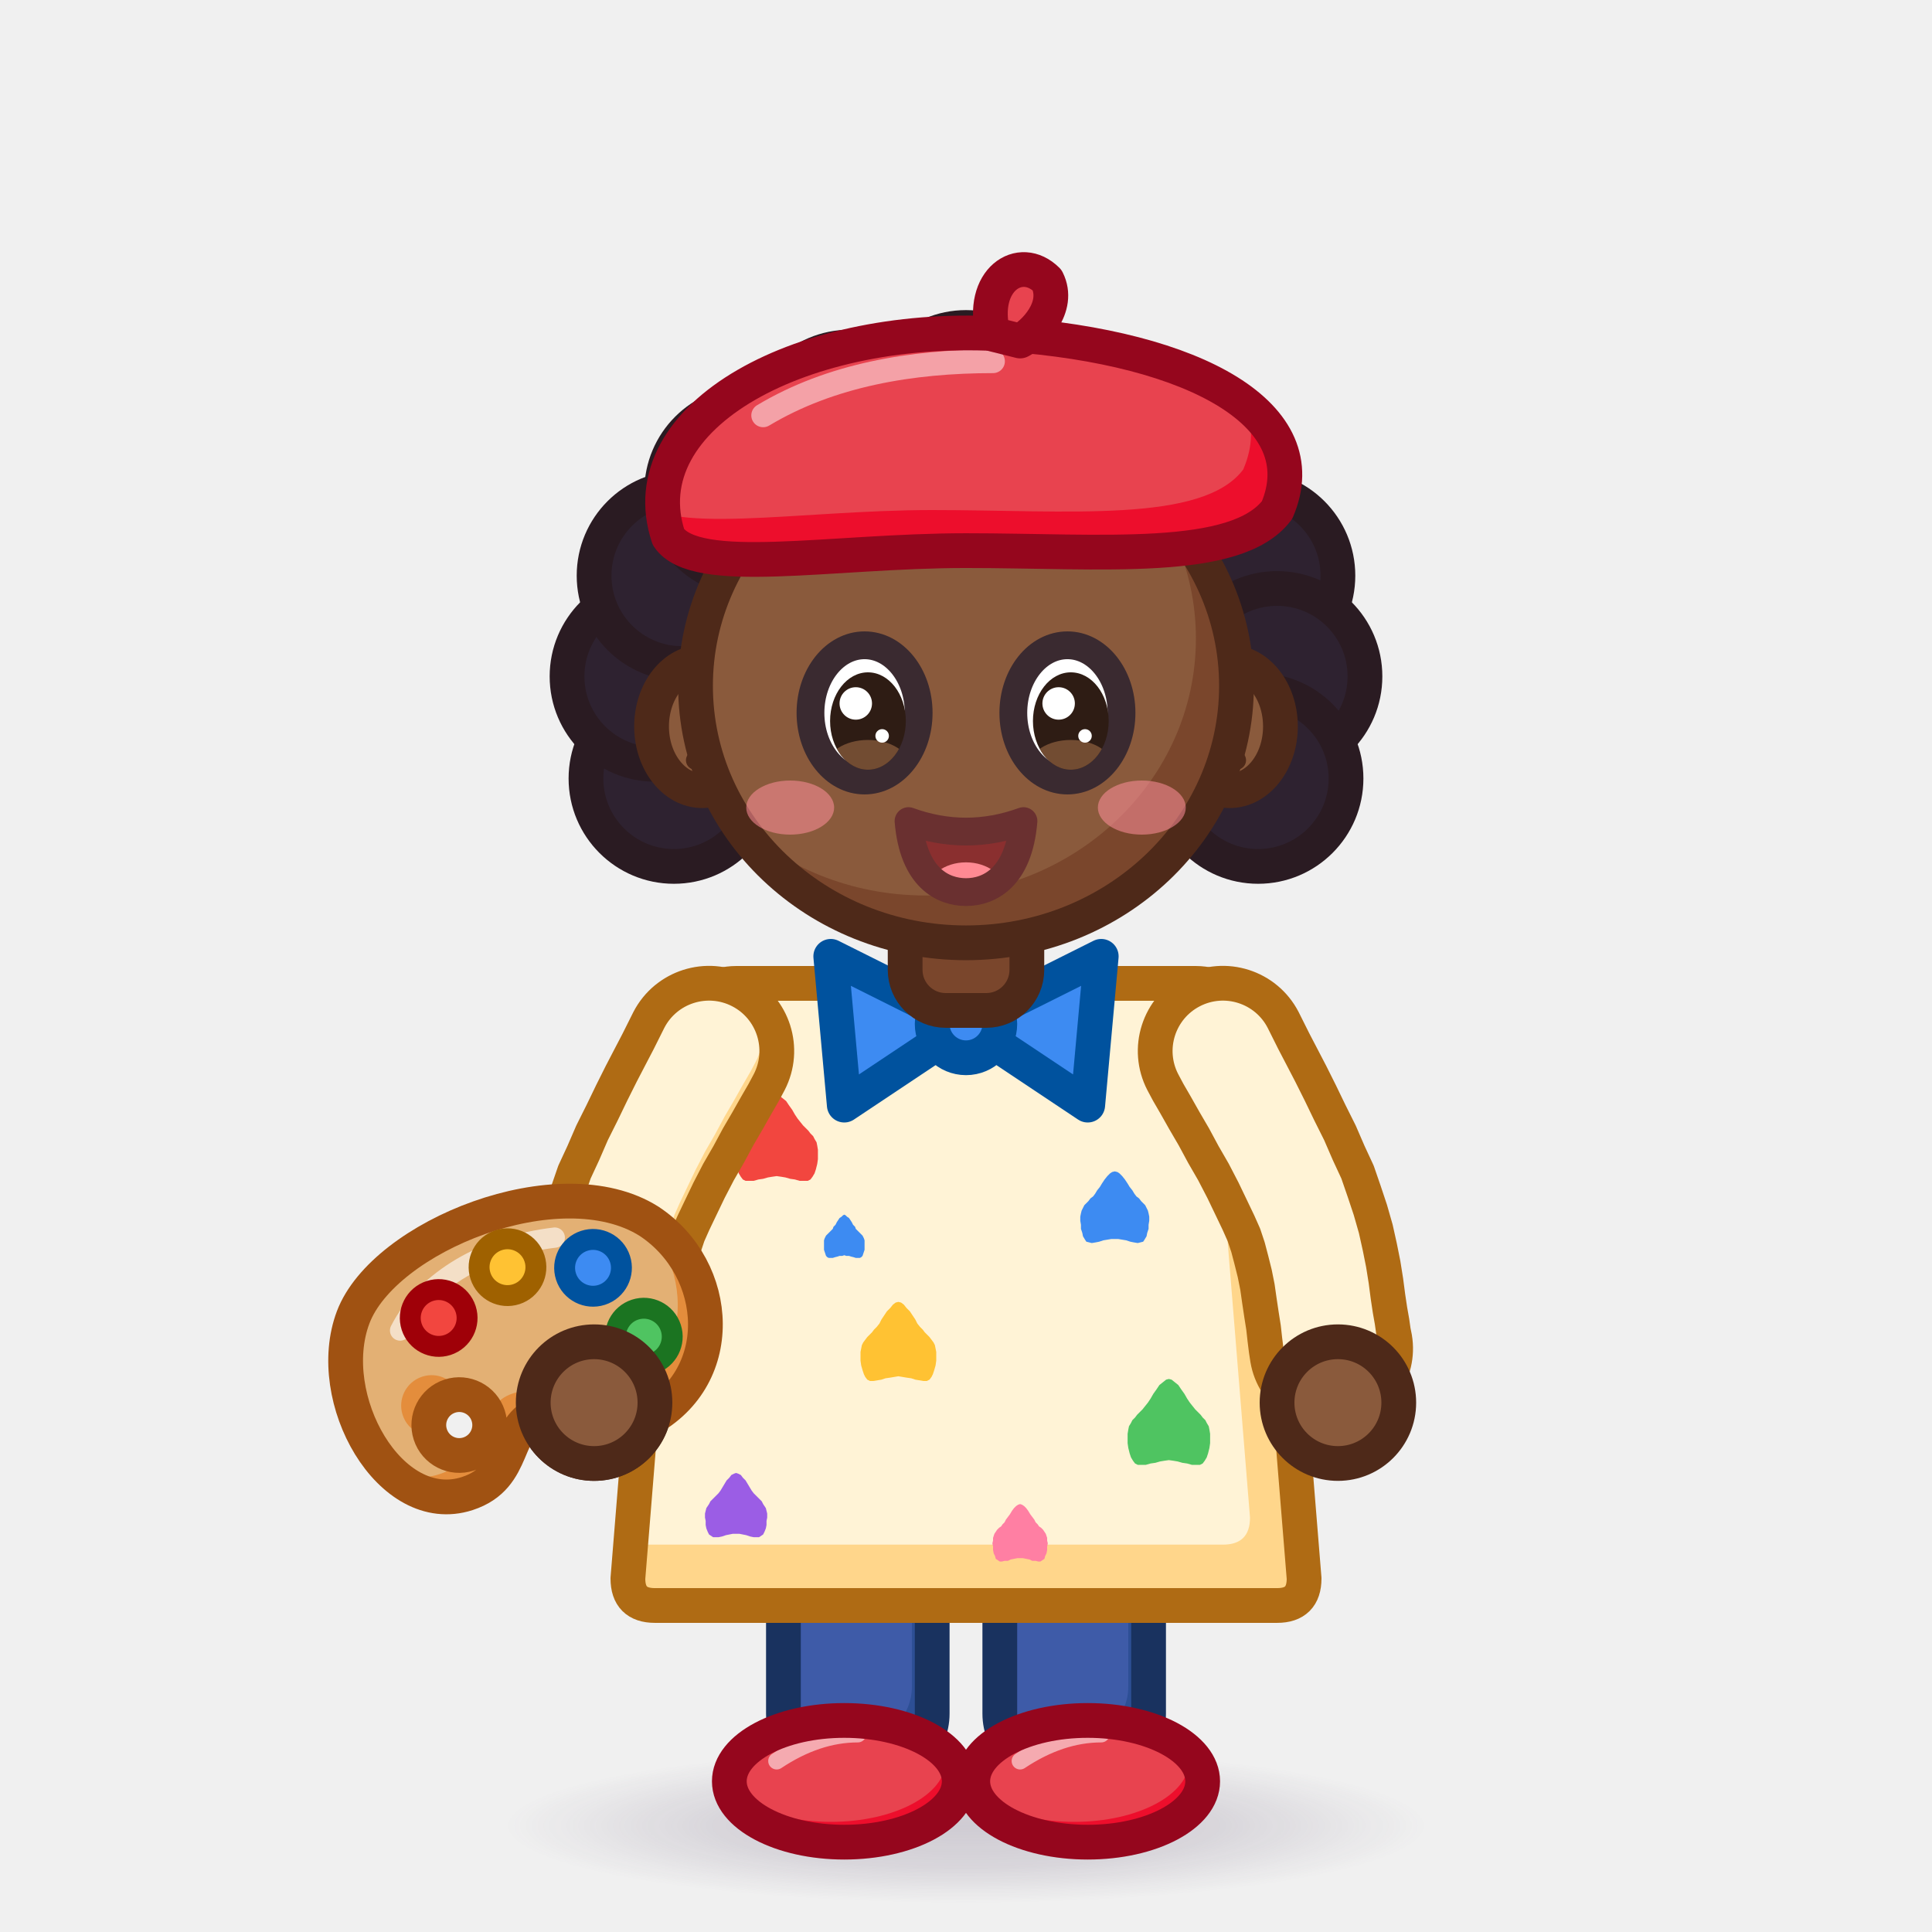
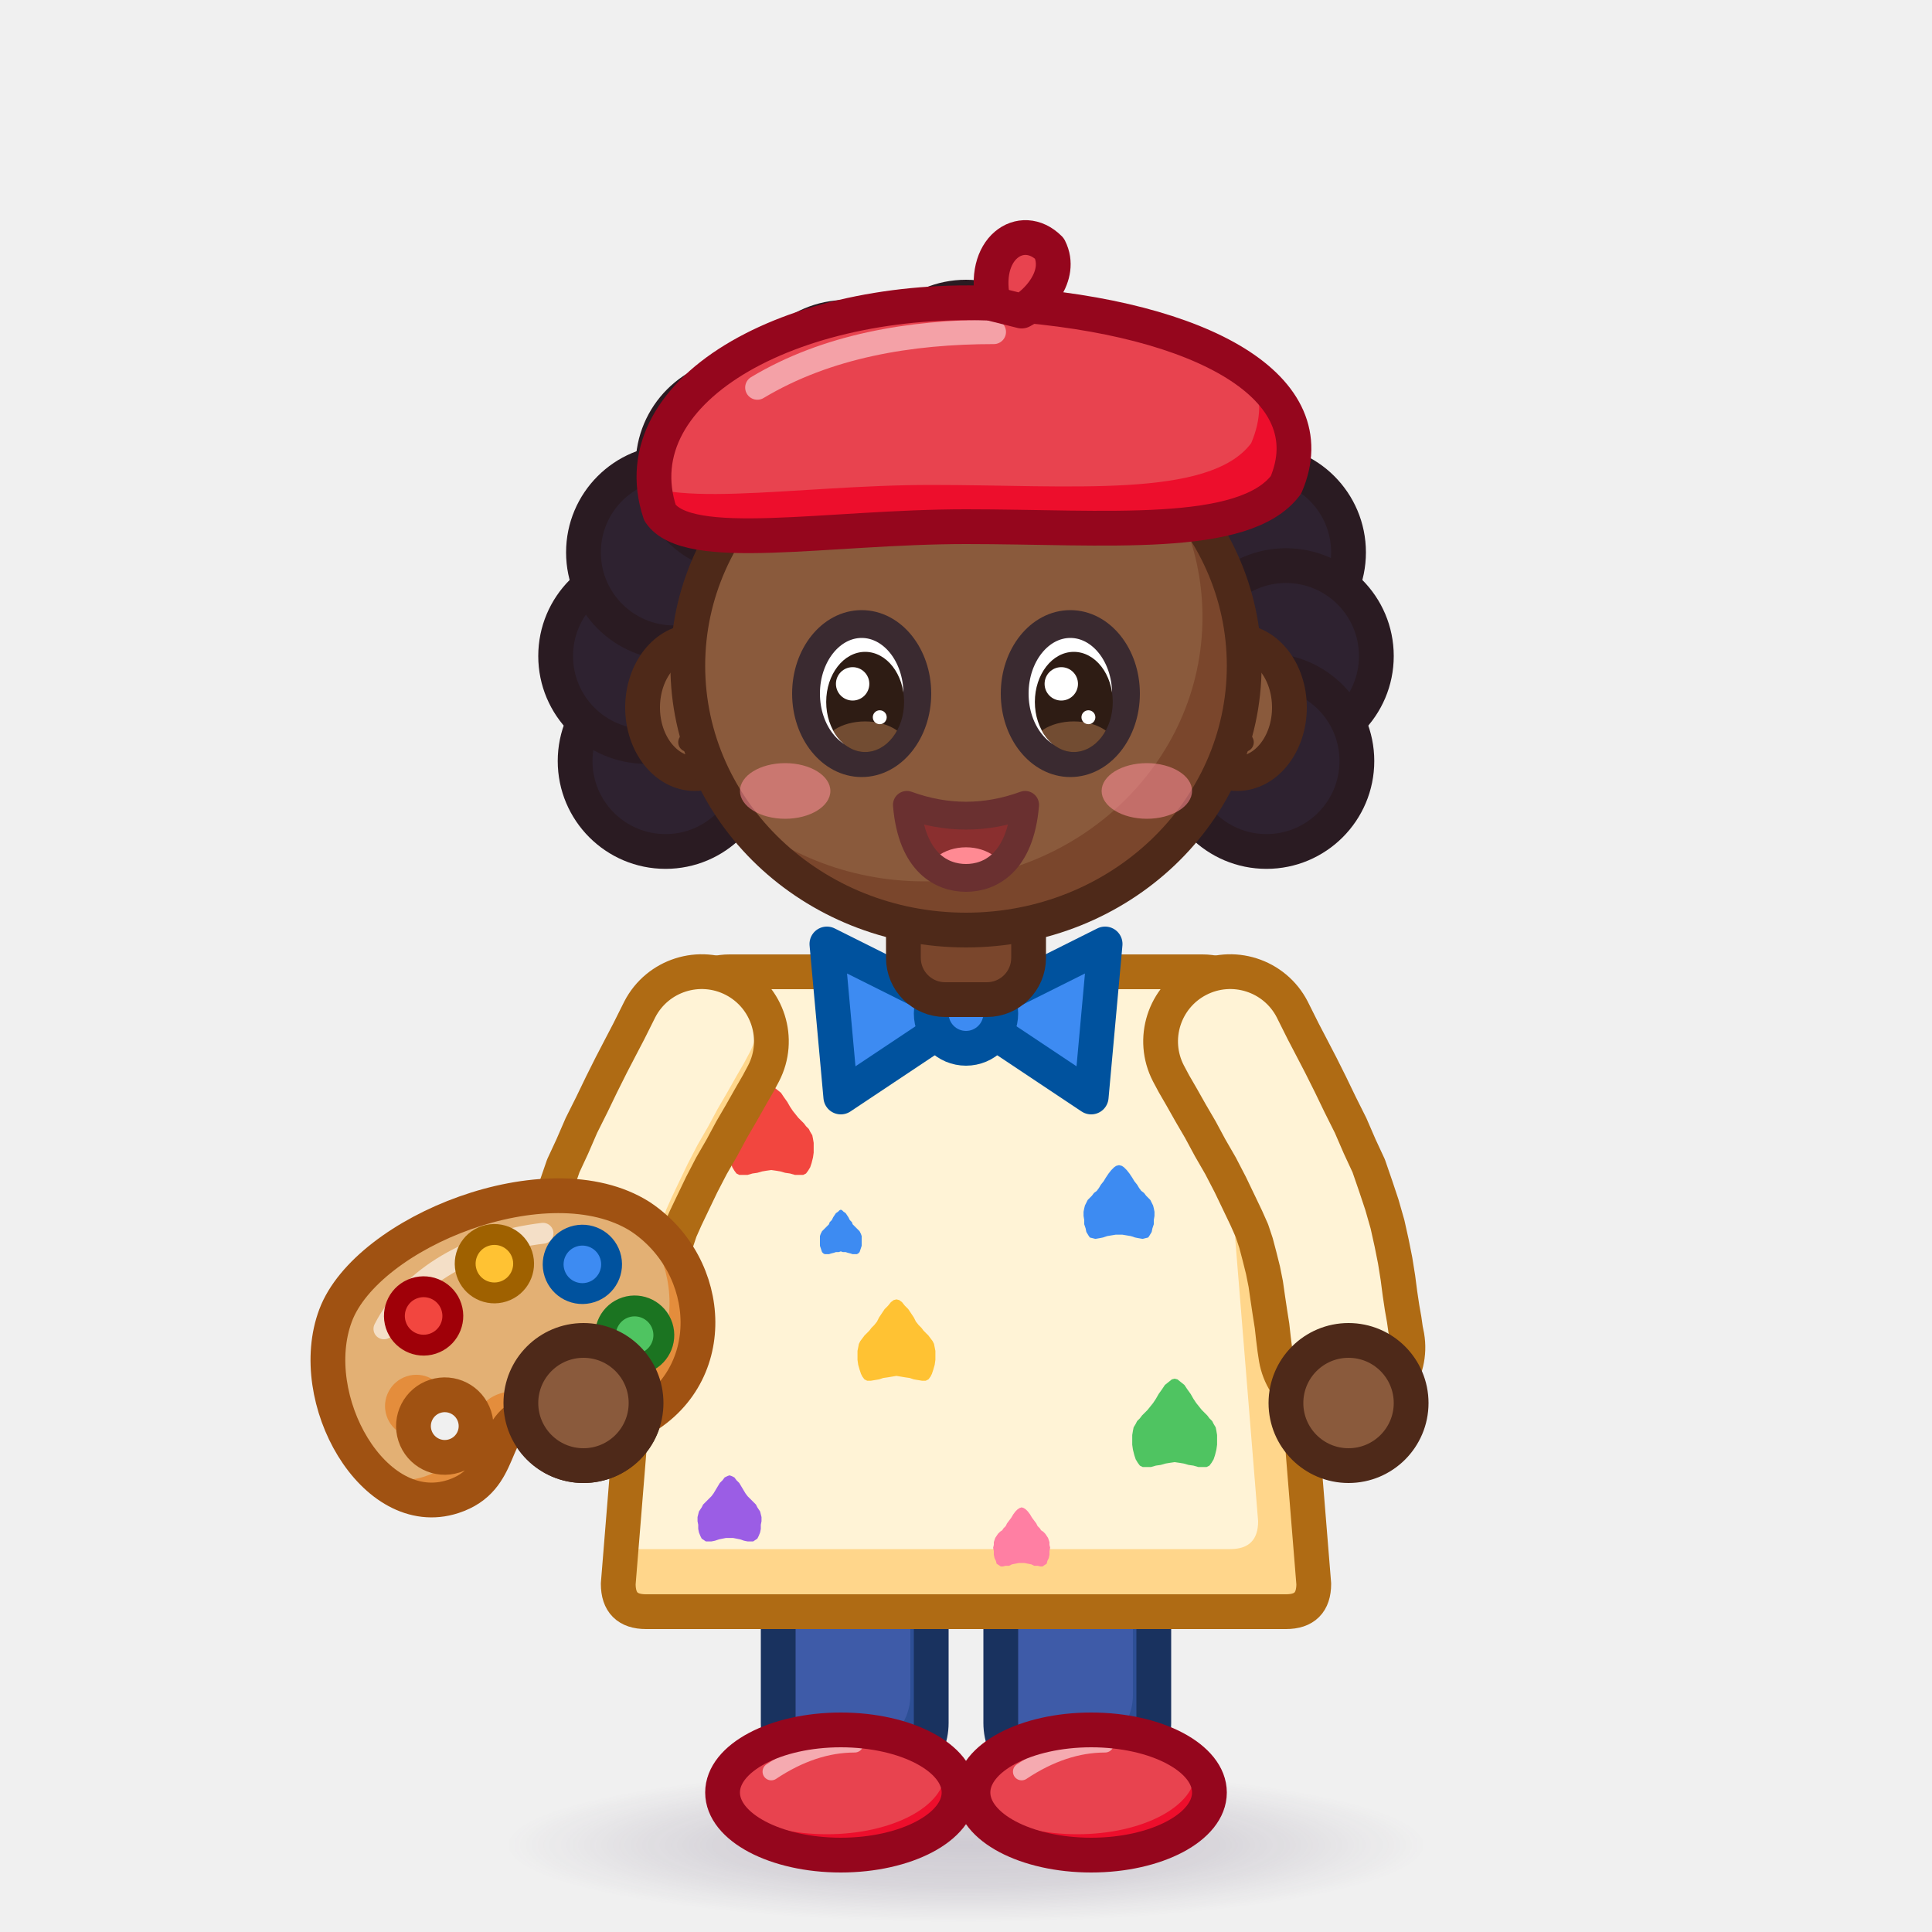
<svg xmlns="http://www.w3.org/2000/svg" viewBox="0 0 200 200" width="200" height="200">
  <defs>
    <radialGradient id="r0b69483dc" cx="0.5" cy="0.5" r="0.5">
      <stop offset="0" stop-color="#4B3A5E" stop-opacity="0.2" />
      <stop offset="0.55" stop-color="#4B3A5E" stop-opacity="0.14" />
      <stop offset="1" stop-color="#4B3A5E" stop-opacity="0" />
    </radialGradient>
    <clipPath id="cfdbdcfb74">
      <path d="M-22,-12 C-14,-22 14,-24 24,-12 C32,-2 28,14 14,16 C8,17 6,10 0,10 C-6,10 -6,18 -14,18 C-26,18 -30,-2 -22,-12 Z M-16.5,8 A4.5,4.5 0 1 0 -7.5,8 A4.5,4.5 0 1 0 -16.5,8Z" clip-rule="evenodd" />
    </clipPath>
    <clipPath id="c65e7dd155">
      <path d="M-44,-86 C-50,-104 -24,-118 6,-116 C34,-114 52,-104 46,-90 C40,-82 20,-84 0,-84 C-20,-84 -40,-80 -44,-86 Z" />
    </clipPath>
    <clipPath id="c18f2fe5ba">
      <path d="M-19,50 H-13 A8,8 0 0 1 -5,58 V88 A8,8 0 0 1 -13,96 H-19 A8,8 0 0 1 -27,88 V58 A8,8 0 0 1 -19,50Z" />
    </clipPath>
    <clipPath id="c93d774716">
      <path d="M-35,98 A17,9 0 1 0 -1,98 A17,9 0 1 0 -35,98Z" />
    </clipPath>
    <clipPath id="c028cbb220">
      <path d="M13,50 H19 A8,8 0 0 1 27,58 V88 A8,8 0 0 1 19,96 H13 A8,8 0 0 1 5,88 V58 A8,8 0 0 1 13,50Z" />
    </clipPath>
    <clipPath id="c8ac0e8b9c">
      <path d="M1,98 A17,9 0 1 0 35,98 A17,9 0 1 0 1,98Z" />
    </clipPath>
    <clipPath id="c96bde59c1">
      <path d="M-34,-20 C-40,-20 -44,-14 -44,-6 L-50,68 Q-50,72 -46,72 L46,72 Q50,72 50,68 L44,-6 C44,-14 40,-20 34,-20 Z" />
    </clipPath>
    <clipPath id="cf398c4771">
      <path d="M-46.9,-14.6 L-47.6,-13.2 L-48.5,-11.4 L-49.7,-9.1 L-51,-6.6 L-52.4,-3.8 L-53.8,-0.9 L-55.3,2.1 L-56.6,5.1 L-57.9,7.9 L-58.9,10.8 L-59.8,13.5 L-60.6,16.3 L-61.2,19 L-61.7,21.5 L-62.1,24 L-62.4,26.3 L-62.7,28.3 L-63,30 L-63.2,31.4 L-63.4,32.4 A9.5,9.5 0 0 0 -44.6,35.6 L-44.6,35.6 L-44.4,34.3 L-44.2,32.7 L-44,30.9 L-43.7,29 L-43.4,27 L-43.1,24.9 L-42.7,22.9 L-42.2,20.9 L-41.7,19 L-41.1,17.2 L-40.3,15.4 L-39.2,13.1 L-38,10.6 L-36.6,7.9 L-35.1,5.3 L-33.7,2.7 L-32.3,0.3 L-31,-2 L-29.9,-3.9 L-29.1,-5.4 A10,10 0 0 0 -46.9,-14.6Z" />
    </clipPath>
    <clipPath id="c50cae9e7e">
      <path d="M29.1,-5.4 L29.9,-3.9 L31,-2 L32.3,0.3 L33.7,2.7 L35.1,5.3 L36.6,7.9 L38,10.6 L39.2,13.1 L40.3,15.4 L41.1,17.2 L41.7,19 L42.2,20.9 L42.7,22.9 L43.1,24.9 L43.4,27 L43.7,29 L44,30.9 L44.2,32.7 L44.4,34.3 L44.6,35.6 A9.5,9.5 0 0 0 63.4,32.4 L63.4,32.4 L63.2,31.4 L63,30 L62.7,28.3 L62.4,26.3 L62.1,24 L61.7,21.5 L61.2,19 L60.6,16.3 L59.8,13.5 L58.9,10.8 L57.9,7.9 L56.6,5.1 L55.3,2.1 L53.8,-0.9 L52.4,-3.8 L51,-6.6 L49.7,-9.1 L48.5,-11.4 L47.6,-13.2 L46.9,-14.6 A10,10 0 0 0 29.1,-5.4Z" />
    </clipPath>
    <clipPath id="cd0d984127">
      <path d="M-40,-64 A40,38 0 1 0 40,-64 A40,38 0 1 0 -40,-64Z" />
    </clipPath>
    <clipPath id="c0883d3759">
      <path d="M-20.1,-58.8 A5.6,7.2 0 1 0 -8.9,-58.8 A5.6,7.2 0 1 0 -20.1,-58.8Z" />
    </clipPath>
    <clipPath id="c22f8aee1b">
      <path d="M9.9,-58.8 A5.6,7.2 0 1 0 21.1,-58.8 A5.6,7.2 0 1 0 9.9,-58.8Z" />
    </clipPath>
    <clipPath id="ccd979c393">
      <path d="M-8.5,-44 Q0,-40.9 8.5,-44 C7.8,-35.6 3.4,-33.5 0,-33.5 C-3.4,-33.5 -7.8,-35.6 -8.5,-44Z" />
    </clipPath>
  </defs>
-   <ellipse cx="100" cy="189" rx="48" ry="8" fill="url(#r0b69483dc)" />
-   <g transform="translate(100 115.8) scale(0.7)">
+   <ellipse cx="100" cy="191" rx="48" ry="8" fill="url(#r0b69483dc)" />
+   <g transform="translate(100 115) scale(0.72)">
    <path d="M-56.2,-50.3 A13,13 0 1 0 -30.2,-50.3 A13,13 0 1 0 -56.2,-50.3Z" fill="#2E2230" />
-     <path d="M-56.2,-50.3 A13,13 0 1 0 -30.2,-50.3 A13,13 0 1 0 -56.2,-50.3Z" fill="none" stroke="#2A1B22" stroke-width="5.14" stroke-linejoin="round" />
+     <path d="M-56.2,-50.3 A13,13 0 1 0 -30.2,-50.3 A13,13 0 1 0 -56.2,-50.3Z" fill="none" stroke="#2A1B22" stroke-width="5" stroke-linejoin="round" />
    <path d="M-59,-65.4 A13,13 0 1 0 -33,-65.4 A13,13 0 1 0 -59,-65.4Z" fill="#2E2230" />
-     <path d="M-59,-65.4 A13,13 0 1 0 -33,-65.4 A13,13 0 1 0 -59,-65.4Z" fill="none" stroke="#2A1B22" stroke-width="5.14" stroke-linejoin="round" />
+     <path d="M-59,-65.4 A13,13 0 1 0 -33,-65.4 A13,13 0 1 0 -59,-65.4Z" fill="none" stroke="#2A1B22" stroke-width="5" stroke-linejoin="round" />
    <path d="M-55,-80.3 A13,13 0 1 0 -29,-80.3 A13,13 0 1 0 -55,-80.3Z" fill="#2E2230" />
-     <path d="M-55,-80.3 A13,13 0 1 0 -29,-80.3 A13,13 0 1 0 -55,-80.3Z" fill="none" stroke="#2A1B22" stroke-width="5.14" stroke-linejoin="round" />
+     <path d="M-55,-80.3 A13,13 0 1 0 -29,-80.3 A13,13 0 1 0 -55,-80.3Z" fill="none" stroke="#2A1B22" stroke-width="5" stroke-linejoin="round" />
    <path d="M-45,-92.8 A13,13 0 1 0 -19,-92.8 A13,13 0 1 0 -45,-92.8Z" fill="#2E2230" />
-     <path d="M-45,-92.8 A13,13 0 1 0 -19,-92.8 A13,13 0 1 0 -45,-92.8Z" fill="none" stroke="#2A1B22" stroke-width="5.14" stroke-linejoin="round" />
+     <path d="M-45,-92.8 A13,13 0 1 0 -19,-92.8 A13,13 0 1 0 -45,-92.8Z" fill="none" stroke="#2A1B22" stroke-width="5" stroke-linejoin="round" />
    <path d="M-30.2,-101.1 A13,13 0 1 0 -4.2,-101.1 A13,13 0 1 0 -30.2,-101.1Z" fill="#2E2230" />
-     <path d="M-30.2,-101.1 A13,13 0 1 0 -4.2,-101.1 A13,13 0 1 0 -30.2,-101.1Z" fill="none" stroke="#2A1B22" stroke-width="5.14" stroke-linejoin="round" />
+     <path d="M-30.2,-101.1 A13,13 0 1 0 -4.2,-101.1 A13,13 0 1 0 -30.2,-101.1Z" fill="none" stroke="#2A1B22" stroke-width="5" stroke-linejoin="round" />
    <path d="M-13,-104 A13,13 0 1 0 13,-104 A13,13 0 1 0 -13,-104Z" fill="#2E2230" />
-     <path d="M-13,-104 A13,13 0 1 0 13,-104 A13,13 0 1 0 -13,-104Z" fill="none" stroke="#2A1B22" stroke-width="5.14" stroke-linejoin="round" />
+     <path d="M-13,-104 A13,13 0 1 0 13,-104 A13,13 0 1 0 -13,-104Z" fill="none" stroke="#2A1B22" stroke-width="5" stroke-linejoin="round" />
    <path d="M4.2,-101.1 A13,13 0 1 0 30.2,-101.1 A13,13 0 1 0 4.2,-101.1Z" fill="#2E2230" />
-     <path d="M4.2,-101.1 A13,13 0 1 0 30.2,-101.1 A13,13 0 1 0 4.2,-101.1Z" fill="none" stroke="#2A1B22" stroke-width="5.14" stroke-linejoin="round" />
+     <path d="M4.2,-101.1 A13,13 0 1 0 30.2,-101.1 A13,13 0 1 0 4.2,-101.1Z" fill="none" stroke="#2A1B22" stroke-width="5" stroke-linejoin="round" />
    <path d="M19,-92.8 A13,13 0 1 0 45,-92.8 A13,13 0 1 0 19,-92.8Z" fill="#2E2230" />
-     <path d="M19,-92.8 A13,13 0 1 0 45,-92.8 A13,13 0 1 0 19,-92.8Z" fill="none" stroke="#2A1B22" stroke-width="5.14" stroke-linejoin="round" />
+     <path d="M19,-92.8 A13,13 0 1 0 45,-92.8 A13,13 0 1 0 19,-92.8Z" fill="none" stroke="#2A1B22" stroke-width="5" stroke-linejoin="round" />
    <path d="M29,-80.3 A13,13 0 1 0 55,-80.3 A13,13 0 1 0 29,-80.3Z" fill="#2E2230" />
-     <path d="M29,-80.3 A13,13 0 1 0 55,-80.3 A13,13 0 1 0 29,-80.3Z" fill="none" stroke="#2A1B22" stroke-width="5.14" stroke-linejoin="round" />
+     <path d="M29,-80.3 A13,13 0 1 0 55,-80.3 A13,13 0 1 0 29,-80.3Z" fill="none" stroke="#2A1B22" stroke-width="5" stroke-linejoin="round" />
    <path d="M33,-65.4 A13,13 0 1 0 59,-65.4 A13,13 0 1 0 33,-65.4Z" fill="#2E2230" />
-     <path d="M33,-65.4 A13,13 0 1 0 59,-65.4 A13,13 0 1 0 33,-65.4Z" fill="none" stroke="#2A1B22" stroke-width="5.14" stroke-linejoin="round" />
+     <path d="M33,-65.4 A13,13 0 1 0 59,-65.4 A13,13 0 1 0 33,-65.4Z" fill="none" stroke="#2A1B22" stroke-width="5" stroke-linejoin="round" />
    <path d="M30.2,-50.3 A13,13 0 1 0 56.2,-50.3 A13,13 0 1 0 30.2,-50.3Z" fill="#2E2230" />
-     <path d="M30.2,-50.3 A13,13 0 1 0 56.2,-50.3 A13,13 0 1 0 30.2,-50.3Z" fill="none" stroke="#2A1B22" stroke-width="5.14" stroke-linejoin="round" />
+     <path d="M30.2,-50.3 A13,13 0 1 0 56.2,-50.3 A13,13 0 1 0 30.2,-50.3Z" fill="none" stroke="#2A1B22" stroke-width="5" stroke-linejoin="round" />
    <path d="M-19,50 H-13 A8,8 0 0 1 -5,58 V88 A8,8 0 0 1 -13,96 H-19 A8,8 0 0 1 -27,88 V58 A8,8 0 0 1 -19,50Z" fill="#2D4F95" />
    <g clip-path="url(#c18f2fe5ba)">
      <path d="M-19,50 H-13 A8,8 0 0 1 -5,58 V88 A8,8 0 0 1 -13,96 H-19 A8,8 0 0 1 -27,88 V58 A8,8 0 0 1 -19,50Z" fill="#3E5BA8" transform="translate(-3 -4)" />
    </g>
-     <path d="M-19,50 H-13 A8,8 0 0 1 -5,58 V88 A8,8 0 0 1 -13,96 H-19 A8,8 0 0 1 -27,88 V58 A8,8 0 0 1 -19,50Z" fill="none" stroke="#19325F" stroke-width="5.14" stroke-linejoin="round" />
+     <path d="M-19,50 H-13 A8,8 0 0 1 -5,58 V88 A8,8 0 0 1 -13,96 H-19 A8,8 0 0 1 -27,88 V58 A8,8 0 0 1 -19,50Z" fill="none" stroke="#19325F" stroke-width="5" stroke-linejoin="round" />
    <path d="M-35,98 A17,9 0 1 0 -1,98 A17,9 0 1 0 -35,98Z" fill="#ED0E2C" />
    <g clip-path="url(#c93d774716)">
      <path d="M-35,98 A17,9 0 1 0 -1,98 A17,9 0 1 0 -35,98Z" fill="#E8434F" transform="translate(-2 -3)" />
    </g>
    <path d="M-28,95 Q-22,91 -16,91" fill="none" stroke="#FFFFFF" stroke-width="2.5" stroke-linecap="round" stroke-linejoin="round" opacity="0.55" />
-     <path d="M-35,98 A17,9 0 1 0 -1,98 A17,9 0 1 0 -35,98Z" fill="none" stroke="#95061D" stroke-width="5.14" stroke-linejoin="round" />
+     <path d="M-35,98 A17,9 0 1 0 -1,98 A17,9 0 1 0 -35,98Z" fill="none" stroke="#95061D" stroke-width="5" stroke-linejoin="round" />
    <path d="M13,50 H19 A8,8 0 0 1 27,58 V88 A8,8 0 0 1 19,96 H13 A8,8 0 0 1 5,88 V58 A8,8 0 0 1 13,50Z" fill="#2D4F95" />
    <g clip-path="url(#c028cbb220)">
      <path d="M13,50 H19 A8,8 0 0 1 27,58 V88 A8,8 0 0 1 19,96 H13 A8,8 0 0 1 5,88 V58 A8,8 0 0 1 13,50Z" fill="#3E5BA8" transform="translate(-3 -4)" />
    </g>
-     <path d="M13,50 H19 A8,8 0 0 1 27,58 V88 A8,8 0 0 1 19,96 H13 A8,8 0 0 1 5,88 V58 A8,8 0 0 1 13,50Z" fill="none" stroke="#19325F" stroke-width="5.14" stroke-linejoin="round" />
+     <path d="M13,50 H19 A8,8 0 0 1 27,58 V88 A8,8 0 0 1 19,96 H13 A8,8 0 0 1 5,88 V58 A8,8 0 0 1 13,50Z" fill="none" stroke="#19325F" stroke-width="5" stroke-linejoin="round" />
    <path d="M1,98 A17,9 0 1 0 35,98 A17,9 0 1 0 1,98Z" fill="#ED0E2C" />
    <g clip-path="url(#c8ac0e8b9c)">
      <path d="M1,98 A17,9 0 1 0 35,98 A17,9 0 1 0 1,98Z" fill="#E8434F" transform="translate(-2 -3)" />
    </g>
    <path d="M8,95 Q14,91 20,91" fill="none" stroke="#FFFFFF" stroke-width="2.5" stroke-linecap="round" stroke-linejoin="round" opacity="0.55" />
-     <path d="M1,98 A17,9 0 1 0 35,98 A17,9 0 1 0 1,98Z" fill="none" stroke="#95061D" stroke-width="5.14" stroke-linejoin="round" />
+     <path d="M1,98 A17,9 0 1 0 35,98 A17,9 0 1 0 1,98Z" fill="none" stroke="#95061D" stroke-width="5" stroke-linejoin="round" />
    <path d="M-34,-20 C-40,-20 -44,-14 -44,-6 L-50,68 Q-50,72 -46,72 L46,72 Q50,72 50,68 L44,-6 C44,-14 40,-20 34,-20 Z" fill="#FFD68B" />
    <g clip-path="url(#c96bde59c1)">
      <path d="M-34,-20 C-40,-20 -44,-14 -44,-6 L-50,68 Q-50,72 -46,72 L46,72 Q50,72 50,68 L44,-6 C44,-14 40,-20 34,-20 Z" fill="#FFF3D6" transform="translate(-8 -9)" />
    </g>
    <g clip-path="url(#c96bde59c1)">
      <path d="M-22,4 L-21.9,4.6 L-21.9,5.3 L-21.9,6 L-22,6.7 L-22.2,7.5 L-22.4,8.1 L-22.7,8.6 L-23,9 L-23.4,9.2 L-24,9.2 L-24.6,9.2 L-25.3,9 L-26,8.9 L-26.7,8.7 L-27.3,8.6 L-28,8.5 L-28.7,8.6 L-29.3,8.7 L-30,8.9 L-30.7,9 L-31.4,9.2 L-32,9.2 L-32.6,9.2 L-33,9 L-33.3,8.6 L-33.6,8.1 L-33.8,7.5 L-34,6.7 L-34.1,6 L-34.1,5.3 L-34.1,4.6 L-34,4 L-33.9,3.5 L-33.6,3 L-33.4,2.6 L-33,2.2 L-32.7,1.8 L-32.3,1.4 L-31.9,1 L-31.5,0.5 L-31.1,0 L-30.7,-0.6 L-30.3,-1.3 L-29.8,-2 L-29.4,-2.6 L-28.9,-3 L-28.4,-3.4 L-28,-3.5 L-27.6,-3.4 L-27.1,-3 L-26.6,-2.6 L-26.2,-2 L-25.7,-1.3 L-25.3,-0.6 L-24.9,0 L-24.5,0.5 L-24.1,1 L-23.7,1.4 L-23.3,1.8 L-23,2.2 L-22.6,2.6 L-22.4,3 L-22.1,3.5Z" fill="#F2463F" />
      <path d="M27,14 L27.1,14.5 L27.1,15.1 L27,15.7 L27,16.3 L26.8,16.9 L26.7,17.4 L26.4,17.9 L26.2,18.2 L25.8,18.3 L25.4,18.4 L24.8,18.3 L24.3,18.2 L23.7,18 L23.1,17.9 L22.5,17.8 L22,17.8 L21.5,17.8 L20.9,17.9 L20.3,18 L19.7,18.2 L19.2,18.3 L18.6,18.4 L18.2,18.3 L17.8,18.2 L17.6,17.9 L17.3,17.4 L17.2,16.9 L17,16.3 L17,15.7 L16.9,15.1 L16.9,14.5 L17,14 L17.1,13.6 L17.3,13.2 L17.5,12.8 L17.8,12.5 L18.1,12.2 L18.4,11.8 L18.8,11.5 L19.1,11.1 L19.4,10.6 L19.8,10.1 L20.1,9.6 L20.5,9 L20.9,8.5 L21.3,8.1 L21.6,7.9 L22,7.8 L22.4,7.9 L22.7,8.1 L23.1,8.5 L23.5,9 L23.9,9.6 L24.2,10.1 L24.6,10.6 L24.9,11.1 L25.2,11.5 L25.6,11.8 L25.9,12.2 L26.2,12.5 L26.5,12.8 L26.7,13.2 L26.9,13.6Z" fill="#3D8BF2" />
      <path d="M-4.5,34 L-4.4,34.5 L-4.4,35.2 L-4.4,35.8 L-4.5,36.5 L-4.7,37.2 L-4.9,37.8 L-5.1,38.2 L-5.4,38.6 L-5.8,38.8 L-6.3,38.8 L-6.9,38.7 L-7.5,38.6 L-8.1,38.4 L-8.8,38.3 L-9.4,38.2 L-10,38.1 L-10.6,38.2 L-11.2,38.3 L-11.9,38.4 L-12.5,38.6 L-13.1,38.7 L-13.7,38.8 L-14.2,38.8 L-14.6,38.6 L-14.9,38.2 L-15.1,37.8 L-15.3,37.2 L-15.5,36.5 L-15.6,35.8 L-15.6,35.2 L-15.6,34.5 L-15.5,34 L-15.4,33.5 L-15.2,33.1 L-14.9,32.7 L-14.6,32.3 L-14.3,32 L-13.9,31.6 L-13.6,31.2 L-13.2,30.8 L-12.8,30.3 L-12.5,29.7 L-12.1,29.1 L-11.7,28.5 L-11.2,28 L-10.8,27.5 L-10.4,27.2 L-10,27.1 L-9.6,27.2 L-9.2,27.5 L-8.8,28 L-8.3,28.5 L-7.9,29.1 L-7.5,29.7 L-7.2,30.3 L-6.8,30.8 L-6.4,31.2 L-6.1,31.6 L-5.7,32 L-5.4,32.3 L-5.1,32.7 L-4.8,33.1 L-4.6,33.5Z" fill="#FFC233" />
      <path d="M36,46 L36.1,46.6 L36.1,47.3 L36.1,48 L36,48.7 L35.8,49.5 L35.6,50.1 L35.3,50.6 L35,51 L34.6,51.2 L34,51.2 L33.4,51.2 L32.7,51 L32,50.9 L31.3,50.7 L30.7,50.6 L30,50.5 L29.3,50.6 L28.7,50.7 L28,50.9 L27.3,51 L26.6,51.2 L26,51.2 L25.4,51.2 L25,51 L24.7,50.6 L24.4,50.1 L24.2,49.5 L24,48.7 L23.9,48 L23.9,47.3 L23.9,46.6 L24,46 L24.1,45.5 L24.4,45 L24.6,44.6 L25,44.2 L25.3,43.8 L25.7,43.4 L26.1,43 L26.5,42.5 L26.9,42 L27.3,41.4 L27.7,40.7 L28.2,40 L28.6,39.4 L29.1,39 L29.6,38.6 L30,38.5 L30.4,38.6 L30.9,39 L31.4,39.4 L31.8,40 L32.3,40.7 L32.7,41.4 L33.1,42 L33.5,42.5 L33.9,43 L34.3,43.4 L34.7,43.8 L35,44.2 L35.4,44.6 L35.6,45 L35.9,45.5Z" fill="#4FC461" />
      <path d="M-29.5,58 L-29.4,58.4 L-29.4,59 L-29.5,59.5 L-29.5,60.1 L-29.6,60.6 L-29.8,61.1 L-30,61.5 L-30.3,61.7 L-30.6,61.9 L-31,61.9 L-31.4,61.9 L-31.9,61.8 L-32.5,61.6 L-33,61.5 L-33.5,61.4 L-34,61.4 L-34.5,61.4 L-35,61.5 L-35.5,61.6 L-36.1,61.8 L-36.6,61.9 L-37,61.9 L-37.4,61.9 L-37.7,61.7 L-38,61.5 L-38.2,61.1 L-38.4,60.6 L-38.5,60.1 L-38.5,59.5 L-38.6,59 L-38.6,58.4 L-38.5,58 L-38.4,57.6 L-38.2,57.3 L-38,57 L-37.8,56.6 L-37.5,56.3 L-37.2,56 L-36.9,55.7 L-36.6,55.4 L-36.3,55 L-36,54.5 L-35.7,54 L-35.4,53.5 L-35,53.1 L-34.7,52.7 L-34.3,52.5 L-34,52.4 L-33.7,52.5 L-33.3,52.7 L-33,53.1 L-32.6,53.5 L-32.3,54 L-32,54.5 L-31.7,55 L-31.4,55.4 L-31.1,55.7 L-30.8,56 L-30.5,56.3 L-30.2,56.6 L-30,57 L-29.8,57.3 L-29.6,57.6Z" fill="#9B5DE5" />
      <path d="M12,62 L12,62.4 L12.1,62.8 L12,63.3 L12,63.8 L11.9,64.3 L11.7,64.7 L11.6,65.1 L11.3,65.3 L11,65.5 L10.7,65.5 L10.3,65.4 L9.8,65.4 L9.4,65.2 L8.9,65.1 L8.4,65 L8,65 L7.6,65 L7.1,65.1 L6.6,65.2 L6.2,65.4 L5.7,65.4 L5.3,65.5 L5,65.5 L4.7,65.3 L4.4,65.1 L4.3,64.7 L4.1,64.3 L4,63.8 L4,63.3 L3.9,62.8 L4,62.4 L4,62 L4.1,61.7 L4.2,61.4 L4.4,61.1 L4.6,60.8 L4.9,60.5 L5.2,60.3 L5.4,60 L5.7,59.7 L5.9,59.3 L6.2,58.9 L6.5,58.5 L6.8,58 L7.1,57.6 L7.4,57.3 L7.7,57.1 L8,57 L8.3,57.1 L8.6,57.3 L8.9,57.6 L9.2,58 L9.5,58.5 L9.8,58.9 L10.1,59.3 L10.3,59.7 L10.6,60 L10.8,60.3 L11.1,60.5 L11.4,60.8 L11.6,61.1 L11.8,61.4 L11.9,61.7Z" fill="#FF7FA3" />
      <path d="M38,-6 L38,-5.6 L38.1,-5.2 L38,-4.7 L38,-4.2 L37.9,-3.7 L37.7,-3.3 L37.6,-2.9 L37.3,-2.7 L37,-2.5 L36.7,-2.5 L36.3,-2.6 L35.8,-2.6 L35.4,-2.8 L34.9,-2.9 L34.4,-3 L34,-3 L33.6,-3 L33.1,-2.9 L32.6,-2.8 L32.2,-2.6 L31.7,-2.6 L31.3,-2.5 L31,-2.5 L30.7,-2.7 L30.4,-2.9 L30.3,-3.3 L30.1,-3.7 L30,-4.2 L30,-4.7 L29.9,-5.2 L30,-5.6 L30,-6 L30.1,-6.3 L30.2,-6.6 L30.4,-6.9 L30.6,-7.2 L30.9,-7.5 L31.2,-7.7 L31.4,-8 L31.7,-8.3 L31.9,-8.7 L32.2,-9.1 L32.5,-9.5 L32.8,-10 L33.1,-10.4 L33.4,-10.7 L33.7,-10.9 L34,-11 L34.3,-10.9 L34.6,-10.7 L34.9,-10.4 L35.2,-10 L35.5,-9.5 L35.8,-9.1 L36.1,-8.7 L36.3,-8.3 L36.6,-8 L36.8,-7.7 L37.1,-7.5 L37.4,-7.2 L37.6,-6.9 L37.8,-6.6 L37.9,-6.3Z" fill="#FF8C2B" />
      <path d="M-15,18 L-15,18.3 L-15,18.6 L-15,19 L-15,19.4 L-15.1,19.7 L-15.2,20 L-15.3,20.3 L-15.5,20.5 L-15.7,20.6 L-16,20.6 L-16.3,20.6 L-16.6,20.5 L-17,20.4 L-17.3,20.3 L-17.7,20.3 L-18,20.2 L-18.3,20.3 L-18.7,20.3 L-19,20.4 L-19.4,20.5 L-19.7,20.6 L-20,20.6 L-20.3,20.6 L-20.5,20.5 L-20.7,20.3 L-20.8,20 L-20.9,19.7 L-21,19.4 L-21,19 L-21,18.6 L-21,18.3 L-21,18 L-20.9,17.7 L-20.8,17.5 L-20.7,17.3 L-20.5,17.1 L-20.3,16.9 L-20.1,16.7 L-19.9,16.5 L-19.7,16.3 L-19.6,16 L-19.3,15.7 L-19.1,15.3 L-18.9,15 L-18.7,14.7 L-18.4,14.5 L-18.2,14.3 L-18,14.2 L-17.8,14.3 L-17.6,14.5 L-17.3,14.7 L-17.1,15 L-16.9,15.3 L-16.7,15.7 L-16.4,16 L-16.3,16.3 L-16.1,16.5 L-15.9,16.7 L-15.7,16.9 L-15.5,17.1 L-15.3,17.3 L-15.2,17.5 L-15.1,17.7Z" fill="#3D8BF2" />
    </g>
-     <path d="M-34,-20 C-40,-20 -44,-14 -44,-6 L-50,68 Q-50,72 -46,72 L46,72 Q50,72 50,68 L44,-6 C44,-14 40,-20 34,-20 Z" fill="none" stroke="#AF6B14" stroke-width="5.14" stroke-linejoin="round" />
+     <path d="M-34,-20 C-40,-20 -44,-14 -44,-6 L-50,68 Q-50,72 -46,72 L46,72 Q50,72 50,68 L44,-6 C44,-14 40,-20 34,-20 Z" fill="none" stroke="#AF6B14" stroke-width="5" stroke-linejoin="round" />
    <path d="M0,-14 L-20,-24 L-18,-2 Z" fill="#3D8BF2" />
-     <path d="M0,-14 L-20,-24 L-18,-2 Z" fill="none" stroke="#00529E" stroke-width="5.14" stroke-linejoin="round" />
+     <path d="M0,-14 L-20,-24 L-18,-2 Z" fill="none" stroke="#00529E" stroke-width="5" stroke-linejoin="round" />
    <path d="M0,-14 L20,-24 L18,-2 Z" fill="#3D8BF2" />
-     <path d="M0,-14 L20,-24 L18,-2 Z" fill="none" stroke="#00529E" stroke-width="5.14" stroke-linejoin="round" />
+     <path d="M0,-14 L20,-24 L18,-2 Z" fill="none" stroke="#00529E" stroke-width="5" stroke-linejoin="round" />
    <path d="M-5,-14 A5,5 0 1 0 5,-14 A5,5 0 1 0 -5,-14Z" fill="#3D8BF2" />
-     <path d="M-5,-14 A5,5 0 1 0 5,-14 A5,5 0 1 0 -5,-14Z" fill="none" stroke="#00529E" stroke-width="5.14" stroke-linejoin="round" />
+     <path d="M-5,-14 A5,5 0 1 0 5,-14 A5,5 0 1 0 -5,-14Z" fill="none" stroke="#00529E" stroke-width="5" stroke-linejoin="round" />
    <path d="M-46.9,-14.6 L-47.6,-13.2 L-48.5,-11.4 L-49.7,-9.1 L-51,-6.6 L-52.4,-3.8 L-53.8,-0.9 L-55.3,2.1 L-56.6,5.1 L-57.9,7.9 L-58.9,10.8 L-59.8,13.5 L-60.6,16.3 L-61.2,19 L-61.7,21.5 L-62.1,24 L-62.4,26.3 L-62.7,28.3 L-63,30 L-63.2,31.4 L-63.4,32.4 A9.5,9.5 0 0 0 -44.6,35.6 L-44.6,35.6 L-44.4,34.3 L-44.2,32.7 L-44,30.9 L-43.7,29 L-43.4,27 L-43.1,24.9 L-42.7,22.9 L-42.2,20.9 L-41.7,19 L-41.1,17.2 L-40.3,15.4 L-39.2,13.1 L-38,10.6 L-36.6,7.9 L-35.1,5.3 L-33.7,2.7 L-32.3,0.3 L-31,-2 L-29.9,-3.9 L-29.1,-5.4 A10,10 0 0 0 -46.9,-14.6Z" fill="#FFD68B" />
    <g clip-path="url(#cf398c4771)">
      <path d="M-46.9,-14.6 L-47.6,-13.2 L-48.5,-11.4 L-49.7,-9.1 L-51,-6.6 L-52.4,-3.8 L-53.8,-0.9 L-55.3,2.1 L-56.6,5.1 L-57.9,7.9 L-58.9,10.8 L-59.8,13.5 L-60.6,16.3 L-61.2,19 L-61.7,21.5 L-62.1,24 L-62.4,26.3 L-62.7,28.3 L-63,30 L-63.2,31.4 L-63.4,32.4 A9.5,9.5 0 0 0 -44.6,35.6 L-44.6,35.6 L-44.4,34.3 L-44.2,32.7 L-44,30.9 L-43.7,29 L-43.4,27 L-43.1,24.9 L-42.7,22.9 L-42.2,20.9 L-41.7,19 L-41.1,17.2 L-40.3,15.4 L-39.2,13.1 L-38,10.6 L-36.6,7.9 L-35.1,5.3 L-33.7,2.7 L-32.3,0.3 L-31,-2 L-29.9,-3.9 L-29.1,-5.4 A10,10 0 0 0 -46.9,-14.6Z" fill="#FFF3D6" transform="translate(-2 -3)" />
    </g>
-     <path d="M-46.9,-14.6 L-47.6,-13.2 L-48.5,-11.4 L-49.7,-9.1 L-51,-6.6 L-52.4,-3.8 L-53.8,-0.9 L-55.3,2.1 L-56.6,5.1 L-57.9,7.9 L-58.9,10.8 L-59.8,13.5 L-60.6,16.3 L-61.2,19 L-61.7,21.5 L-62.1,24 L-62.4,26.3 L-62.7,28.3 L-63,30 L-63.2,31.4 L-63.4,32.4 A9.5,9.5 0 0 0 -44.6,35.6 L-44.6,35.6 L-44.4,34.3 L-44.2,32.7 L-44,30.9 L-43.7,29 L-43.4,27 L-43.1,24.9 L-42.7,22.9 L-42.2,20.9 L-41.7,19 L-41.1,17.2 L-40.3,15.4 L-39.2,13.1 L-38,10.6 L-36.6,7.9 L-35.1,5.3 L-33.7,2.7 L-32.3,0.3 L-31,-2 L-29.9,-3.9 L-29.1,-5.4 A10,10 0 0 0 -46.9,-14.6Z" fill="none" stroke="#AF6B14" stroke-width="5.14" stroke-linejoin="round" />
+     <path d="M-46.9,-14.6 L-47.6,-13.2 L-48.5,-11.4 L-49.7,-9.1 L-51,-6.6 L-52.4,-3.8 L-53.8,-0.9 L-55.3,2.1 L-56.6,5.1 L-57.9,7.9 L-58.9,10.8 L-59.8,13.5 L-60.6,16.3 L-61.2,19 L-61.7,21.5 L-62.1,24 L-62.4,26.3 L-62.7,28.3 L-63,30 L-63.2,31.4 L-63.4,32.4 A9.5,9.5 0 0 0 -44.6,35.6 L-44.6,35.6 L-44.4,34.3 L-44.2,32.7 L-44,30.9 L-43.7,29 L-43.4,27 L-43.1,24.9 L-42.7,22.9 L-42.2,20.9 L-41.7,19 L-41.1,17.2 L-40.3,15.4 L-39.2,13.1 L-38,10.6 L-36.6,7.9 L-35.1,5.3 L-33.7,2.7 L-32.3,0.3 L-31,-2 L-29.9,-3.9 L-29.1,-5.4 A10,10 0 0 0 -46.9,-14.6Z" fill="none" stroke="#AF6B14" stroke-width="5" stroke-linejoin="round" />
    <path d="M-64,42 A9,9 0 1 0 -46,42 A9,9 0 1 0 -64,42Z" fill="#8A5A3C" />
-     <path d="M-64,42 A9,9 0 1 0 -46,42 A9,9 0 1 0 -64,42Z" fill="none" stroke="#4E2919" stroke-width="5.14" stroke-linejoin="round" />
+     <path d="M-64,42 A9,9 0 1 0 -46,42 A9,9 0 1 0 -64,42Z" fill="none" stroke="#4E2919" stroke-width="5" stroke-linejoin="round" />
    <path d="M29.1,-5.4 L29.9,-3.9 L31,-2 L32.3,0.3 L33.7,2.7 L35.1,5.3 L36.6,7.9 L38,10.6 L39.2,13.1 L40.3,15.4 L41.1,17.2 L41.7,19 L42.2,20.9 L42.7,22.9 L43.1,24.9 L43.4,27 L43.7,29 L44,30.9 L44.2,32.7 L44.4,34.3 L44.6,35.6 A9.5,9.5 0 0 0 63.4,32.4 L63.4,32.4 L63.2,31.4 L63,30 L62.7,28.3 L62.4,26.3 L62.1,24 L61.7,21.5 L61.2,19 L60.6,16.3 L59.8,13.5 L58.9,10.8 L57.9,7.9 L56.6,5.1 L55.3,2.1 L53.8,-0.9 L52.4,-3.8 L51,-6.6 L49.7,-9.1 L48.5,-11.4 L47.6,-13.2 L46.9,-14.6 A10,10 0 0 0 29.1,-5.4Z" fill="#FFD68B" />
    <g clip-path="url(#c50cae9e7e)">
      <path d="M29.1,-5.4 L29.9,-3.9 L31,-2 L32.3,0.3 L33.7,2.7 L35.1,5.3 L36.6,7.9 L38,10.6 L39.2,13.1 L40.3,15.4 L41.1,17.2 L41.7,19 L42.2,20.9 L42.7,22.9 L43.1,24.9 L43.4,27 L43.7,29 L44,30.9 L44.2,32.7 L44.4,34.3 L44.6,35.6 A9.5,9.5 0 0 0 63.4,32.4 L63.4,32.4 L63.2,31.4 L63,30 L62.7,28.3 L62.4,26.3 L62.1,24 L61.7,21.5 L61.2,19 L60.6,16.3 L59.8,13.5 L58.9,10.8 L57.9,7.9 L56.6,5.1 L55.3,2.1 L53.8,-0.9 L52.4,-3.8 L51,-6.6 L49.7,-9.1 L48.5,-11.4 L47.6,-13.2 L46.9,-14.6 A10,10 0 0 0 29.1,-5.4Z" fill="#FFF3D6" transform="translate(-2 -3)" />
    </g>
-     <path d="M29.1,-5.4 L29.9,-3.9 L31,-2 L32.3,0.3 L33.7,2.7 L35.1,5.3 L36.6,7.9 L38,10.6 L39.2,13.1 L40.3,15.4 L41.1,17.2 L41.7,19 L42.2,20.9 L42.7,22.9 L43.1,24.9 L43.4,27 L43.7,29 L44,30.9 L44.2,32.7 L44.4,34.3 L44.6,35.6 A9.5,9.5 0 0 0 63.4,32.4 L63.4,32.4 L63.2,31.4 L63,30 L62.7,28.3 L62.4,26.3 L62.1,24 L61.7,21.5 L61.2,19 L60.6,16.3 L59.8,13.5 L58.9,10.8 L57.9,7.9 L56.6,5.1 L55.3,2.1 L53.8,-0.9 L52.4,-3.8 L51,-6.6 L49.7,-9.1 L48.5,-11.4 L47.6,-13.2 L46.9,-14.6 A10,10 0 0 0 29.1,-5.4Z" fill="none" stroke="#AF6B14" stroke-width="5.14" stroke-linejoin="round" />
+     <path d="M29.1,-5.4 L29.9,-3.9 L31,-2 L32.3,0.3 L33.7,2.7 L35.1,5.3 L36.6,7.9 L38,10.6 L39.2,13.1 L40.3,15.4 L41.1,17.2 L41.7,19 L42.2,20.9 L42.7,22.9 L43.1,24.9 L43.4,27 L43.7,29 L44,30.9 L44.2,32.7 L44.4,34.3 L44.6,35.6 A9.5,9.5 0 0 0 63.4,32.4 L63.4,32.4 L63.2,31.4 L63,30 L62.7,28.3 L62.4,26.3 L62.1,24 L61.7,21.5 L61.2,19 L60.6,16.3 L59.8,13.5 L58.9,10.8 L57.9,7.9 L56.6,5.1 L55.3,2.1 L53.8,-0.9 L52.4,-3.8 L51,-6.6 L49.7,-9.1 L48.5,-11.4 L47.6,-13.2 L46.9,-14.6 A10,10 0 0 0 29.1,-5.4Z" fill="none" stroke="#AF6B14" stroke-width="5" stroke-linejoin="round" />
    <path d="M46,42 A9,9 0 1 0 64,42 A9,9 0 1 0 46,42Z" fill="#8A5A3C" />
-     <path d="M46,42 A9,9 0 1 0 64,42 A9,9 0 1 0 46,42Z" fill="none" stroke="#4E2919" stroke-width="5.14" stroke-linejoin="round" />
+     <path d="M46,42 A9,9 0 1 0 64,42 A9,9 0 1 0 46,42Z" fill="none" stroke="#4E2919" stroke-width="5" stroke-linejoin="round" />
    <g transform="translate(-66 34) rotate(-18)">
      <path d="M-22,-12 C-14,-22 14,-24 24,-12 C32,-2 28,14 14,16 C8,17 6,10 0,10 C-6,10 -6,18 -14,18 C-26,18 -30,-2 -22,-12 Z M-16.5,8 A4.5,4.5 0 1 0 -7.5,8 A4.5,4.5 0 1 0 -16.5,8Z" fill="#E48D3C" fill-rule="evenodd" />
      <g clip-path="url(#cfdbdcfb74)">
        <path d="M-22,-12 C-14,-22 14,-24 24,-12 C32,-2 28,14 14,16 C8,17 6,10 0,10 C-6,10 -6,18 -14,18 C-26,18 -30,-2 -22,-12 Z M-16.5,8 A4.5,4.5 0 1 0 -7.5,8 A4.5,4.5 0 1 0 -16.5,8Z" fill="#E3B074" fill-rule="evenodd" transform="translate(-3 -4)" />
      </g>
      <path d="M-16,-8 C-10,-14 0,-16 10,-14" fill="none" stroke="#FFFFFF" stroke-width="3" stroke-linecap="round" stroke-linejoin="round" opacity="0.6" />
-       <path d="M-22,-12 C-14,-22 14,-24 24,-12 C32,-2 28,14 14,16 C8,17 6,10 0,10 C-6,10 -6,18 -14,18 C-26,18 -30,-2 -22,-12 Z M-16.5,8 A4.5,4.5 0 1 0 -7.5,8 A4.5,4.5 0 1 0 -16.5,8Z" fill="none" stroke="#A05212" stroke-width="5.14" stroke-linejoin="round" />
+       <path d="M-22,-12 C-14,-22 14,-24 24,-12 C32,-2 28,14 14,16 C8,17 6,10 0,10 C-6,10 -6,18 -14,18 C-26,18 -30,-2 -22,-12 Z M-16.5,8 A4.5,4.5 0 1 0 -7.5,8 A4.5,4.5 0 1 0 -16.5,8Z" fill="none" stroke="#A05212" stroke-width="5" stroke-linejoin="round" />
      <path d="M-14.2,-8 A4.2,4.2 0 1 0 -5.8,-8 A4.2,4.2 0 1 0 -14.2,-8Z" fill="#F2463F" />
-       <path d="M-14.2,-8 A4.2,4.2 0 1 0 -5.8,-8 A4.2,4.2 0 1 0 -14.2,-8Z" fill="none" stroke="#9F0008" stroke-width="3.09" stroke-linejoin="round" />
+       <path d="M-14.2,-8 A4.2,4.2 0 1 0 -5.8,-8 A4.2,4.2 0 1 0 -14.2,-8Z" fill="none" stroke="#9F0008" stroke-width="3" stroke-linejoin="round" />
      <path d="M-2.2,-12 A4.2,4.2 0 1 0 6.2,-12 A4.2,4.2 0 1 0 -2.2,-12Z" fill="#FFC233" />
-       <path d="M-2.2,-12 A4.2,4.2 0 1 0 6.2,-12 A4.2,4.2 0 1 0 -2.2,-12Z" fill="none" stroke="#9F6100" stroke-width="3.09" stroke-linejoin="round" />
+       <path d="M-2.2,-12 A4.2,4.2 0 1 0 6.2,-12 A4.2,4.2 0 1 0 -2.2,-12Z" fill="none" stroke="#9F6100" stroke-width="3" stroke-linejoin="round" />
      <path d="M9.8,-8 A4.2,4.2 0 1 0 18.2,-8 A4.2,4.2 0 1 0 9.8,-8Z" fill="#3D8BF2" />
-       <path d="M9.8,-8 A4.2,4.2 0 1 0 18.2,-8 A4.2,4.2 0 1 0 9.8,-8Z" fill="none" stroke="#00529E" stroke-width="3.09" stroke-linejoin="round" />
+       <path d="M9.8,-8 A4.2,4.2 0 1 0 18.2,-8 A4.2,4.2 0 1 0 9.8,-8Z" fill="none" stroke="#00529E" stroke-width="3" stroke-linejoin="round" />
      <path d="M13.8,4 A4.2,4.2 0 1 0 22.2,4 A4.2,4.2 0 1 0 13.8,4Z" fill="#4FC461" />
-       <path d="M13.8,4 A4.2,4.2 0 1 0 22.2,4 A4.2,4.2 0 1 0 13.8,4Z" fill="none" stroke="#1B7421" stroke-width="3.09" stroke-linejoin="round" />
+       <path d="M13.8,4 A4.2,4.2 0 1 0 22.2,4 A4.2,4.2 0 1 0 13.8,4Z" fill="none" stroke="#1B7421" stroke-width="3" stroke-linejoin="round" />
    </g>
    <path d="M-64,42 A9,9 0 1 0 -46,42 A9,9 0 1 0 -64,42Z" fill="#8A5A3C" />
-     <path d="M-64,42 A9,9 0 1 0 -46,42 A9,9 0 1 0 -64,42Z" fill="none" stroke="#4E2919" stroke-width="5.14" stroke-linejoin="round" />
+     <path d="M-64,42 A9,9 0 1 0 -46,42 A9,9 0 1 0 -64,42Z" fill="none" stroke="#4E2919" stroke-width="5" stroke-linejoin="round" />
    <path d="M-3,-32 H3 A6,6 0 0 1 9,-26 V-22 A6,6 0 0 1 3,-16 H-3 A6,6 0 0 1 -9,-22 V-26 A6,6 0 0 1 -3,-32Z" fill="#7A462C" />
-     <path d="M-3,-32 H3 A6,6 0 0 1 9,-26 V-22 A6,6 0 0 1 3,-16 H-3 A6,6 0 0 1 -9,-22 V-26 A6,6 0 0 1 -3,-32Z" fill="none" stroke="#4E2919" stroke-width="5.14" stroke-linejoin="round" />
+     <path d="M-3,-32 H3 A6,6 0 0 1 9,-26 V-22 A6,6 0 0 1 3,-16 H-3 A6,6 0 0 1 -9,-22 V-26 A6,6 0 0 1 -3,-32Z" fill="none" stroke="#4E2919" stroke-width="5" stroke-linejoin="round" />
    <path d="M-46.5,-58 A7.5,9.5 0 1 0 -31.5,-58 A7.5,9.5 0 1 0 -46.5,-58Z" fill="#8A5A3C" />
-     <path d="M-46.5,-58 A7.5,9.5 0 1 0 -31.5,-58 A7.5,9.5 0 1 0 -46.5,-58Z" fill="none" stroke="#4E2919" stroke-width="5.14" stroke-linejoin="round" />
-     <path d="M-41,-63 Q-37,-58 -40,-53" fill="none" stroke="#4E2919" stroke-width="2.83" stroke-linecap="round" stroke-linejoin="round" />
+     <path d="M-46.5,-58 A7.5,9.5 0 1 0 -31.5,-58 A7.5,9.5 0 1 0 -46.5,-58Z" fill="none" stroke="#4E2919" stroke-width="5" stroke-linejoin="round" />
+     <path d="M-41,-63 Q-37,-58 -40,-53" fill="none" stroke="#4E2919" stroke-width="2.75" stroke-linecap="round" stroke-linejoin="round" />
    <path d="M31.5,-58 A7.5,9.5 0 1 0 46.5,-58 A7.5,9.5 0 1 0 31.5,-58Z" fill="#8A5A3C" />
-     <path d="M31.5,-58 A7.5,9.5 0 1 0 46.5,-58 A7.5,9.5 0 1 0 31.5,-58Z" fill="none" stroke="#4E2919" stroke-width="5.14" stroke-linejoin="round" />
-     <path d="M41,-63 Q37,-58 40,-53" fill="none" stroke="#4E2919" stroke-width="2.83" stroke-linecap="round" stroke-linejoin="round" />
+     <path d="M31.5,-58 A7.5,9.5 0 1 0 46.5,-58 A7.5,9.5 0 1 0 31.5,-58Z" fill="none" stroke="#4E2919" stroke-width="5" stroke-linejoin="round" />
+     <path d="M41,-63 Q37,-58 40,-53" fill="none" stroke="#4E2919" stroke-width="2.75" stroke-linecap="round" stroke-linejoin="round" />
    <path d="M-40,-64 A40,38 0 1 0 40,-64 A40,38 0 1 0 -40,-64Z" fill="#7A462C" />
    <g clip-path="url(#cd0d984127)">
      <path d="M-40,-64 A40,38 0 1 0 40,-64 A40,38 0 1 0 -40,-64Z" fill="#8A5A3C" transform="translate(-6 -7)" />
    </g>
-     <path d="M-40,-64 A40,38 0 1 0 40,-64 A40,38 0 1 0 -40,-64Z" fill="none" stroke="#4E2919" stroke-width="5.14" stroke-linejoin="round" />
+     <path d="M-40,-64 A40,38 0 1 0 40,-64 A40,38 0 1 0 -40,-64Z" fill="none" stroke="#4E2919" stroke-width="5" stroke-linejoin="round" />
    <path d="M-23,-60 A8,10 0 1 0 -7,-60 A8,10 0 1 0 -23,-60Z" fill="#FFFFFF" />
-     <path d="M-23,-60 A8,10 0 1 0 -7,-60 A8,10 0 1 0 -23,-60Z" fill="none" stroke="#3A2A30" stroke-width="4.11" stroke-linejoin="round" />
+     <path d="M-23,-60 A8,10 0 1 0 -7,-60 A8,10 0 1 0 -23,-60Z" fill="none" stroke="#3A2A30" stroke-width="4" stroke-linejoin="round" />
    <path d="M-20.1,-58.8 A5.6,7.2 0 1 0 -8.9,-58.8 A5.6,7.2 0 1 0 -20.1,-58.8Z" fill="#2E1C14" />
    <g clip-path="url(#c0883d3759)">
      <ellipse cx="-14.5" cy="-52" rx="6.2" ry="4" fill="#83573A" opacity=".8" />
    </g>
    <circle cx="-16.3" cy="-61.4" r="2.4" fill="#FFFFFF" />
    <circle cx="-12.4" cy="-56.6" r="1" fill="#FFFFFF" />
    <path d="M7,-60 A8,10 0 1 0 23,-60 A8,10 0 1 0 7,-60Z" fill="#FFFFFF" />
-     <path d="M7,-60 A8,10 0 1 0 23,-60 A8,10 0 1 0 7,-60Z" fill="none" stroke="#3A2A30" stroke-width="4.11" stroke-linejoin="round" />
+     <path d="M7,-60 A8,10 0 1 0 23,-60 A8,10 0 1 0 7,-60Z" fill="none" stroke="#3A2A30" stroke-width="4" stroke-linejoin="round" />
    <path d="M9.9,-58.8 A5.6,7.2 0 1 0 21.1,-58.8 A5.6,7.2 0 1 0 9.9,-58.8Z" fill="#2E1C14" />
    <g clip-path="url(#c22f8aee1b)">
      <ellipse cx="15.5" cy="-52" rx="6.2" ry="4" fill="#83573A" opacity=".8" />
    </g>
    <circle cx="13.7" cy="-61.4" r="2.4" fill="#FFFFFF" />
    <circle cx="17.6" cy="-56.6" r="1" fill="#FFFFFF" />
    <ellipse cx="-26" cy="-46" rx="6.5" ry="4" fill="#FF8E9A" opacity="0.55" />
    <ellipse cx="26" cy="-46" rx="6.5" ry="4" fill="#FF8E9A" opacity="0.55" />
    <path d="M-8.5,-44 Q0,-40.9 8.5,-44 C7.8,-35.6 3.4,-33.5 0,-33.5 C-3.4,-33.5 -7.8,-35.6 -8.5,-44Z" fill="#8A2F2F" />
    <g clip-path="url(#ccd979c393)">
      <ellipse cx="0" cy="-33.5" rx="5.8" ry="4.4" fill="#FF8A93" />
    </g>
-     <path d="M-8.5,-44 Q0,-40.9 8.5,-44 C7.8,-35.6 3.4,-33.5 0,-33.5 C-3.4,-33.5 -7.8,-35.6 -8.5,-44Z" fill="none" stroke="#6A3030" stroke-width="4.11" stroke-linejoin="round" />
+     <path d="M-8.5,-44 Q0,-40.9 8.5,-44 C7.8,-35.6 3.4,-33.5 0,-33.5 C-3.4,-33.5 -7.8,-35.6 -8.5,-44Z" fill="none" stroke="#6A3030" stroke-width="4" stroke-linejoin="round" />
    <path d="M-44,-86 C-50,-104 -24,-118 6,-116 C34,-114 52,-104 46,-90 C40,-82 20,-84 0,-84 C-20,-84 -40,-80 -44,-86 Z" fill="#ED0E2C" />
    <g clip-path="url(#c65e7dd155)">
      <path d="M-44,-86 C-50,-104 -24,-118 6,-116 C34,-114 52,-104 46,-90 C40,-82 20,-84 0,-84 C-20,-84 -40,-80 -44,-86 Z" fill="#E8434F" transform="translate(-5 -6)" />
    </g>
    <path d="M-30,-104 C-20,-110 -8,-112 4,-112" fill="none" stroke="#FFFFFF" stroke-width="3.5" stroke-linecap="round" stroke-linejoin="round" opacity="0.5" />
-     <path d="M-44,-86 C-50,-104 -24,-118 6,-116 C34,-114 52,-104 46,-90 C40,-82 20,-84 0,-84 C-20,-84 -40,-80 -44,-86 Z" fill="none" stroke="#95061D" stroke-width="5.14" stroke-linejoin="round" />
+     <path d="M-44,-86 C-50,-104 -24,-118 6,-116 C34,-114 52,-104 46,-90 C40,-82 20,-84 0,-84 C-20,-84 -40,-80 -44,-86 Z" fill="none" stroke="#95061D" stroke-width="5" stroke-linejoin="round" />
    <path d="M4,-116 C2,-124 8,-128 12,-124 C14,-120 10,-116 8,-115 Z" fill="#E8434F" />
-     <path d="M4,-116 C2,-124 8,-128 12,-124 C14,-120 10,-116 8,-115 Z" fill="none" stroke="#95061D" stroke-width="5.14" stroke-linejoin="round" />
+     <path d="M4,-116 C2,-124 8,-128 12,-124 C14,-120 10,-116 8,-115 Z" fill="none" stroke="#95061D" stroke-width="5" stroke-linejoin="round" />
  </g>
</svg>
